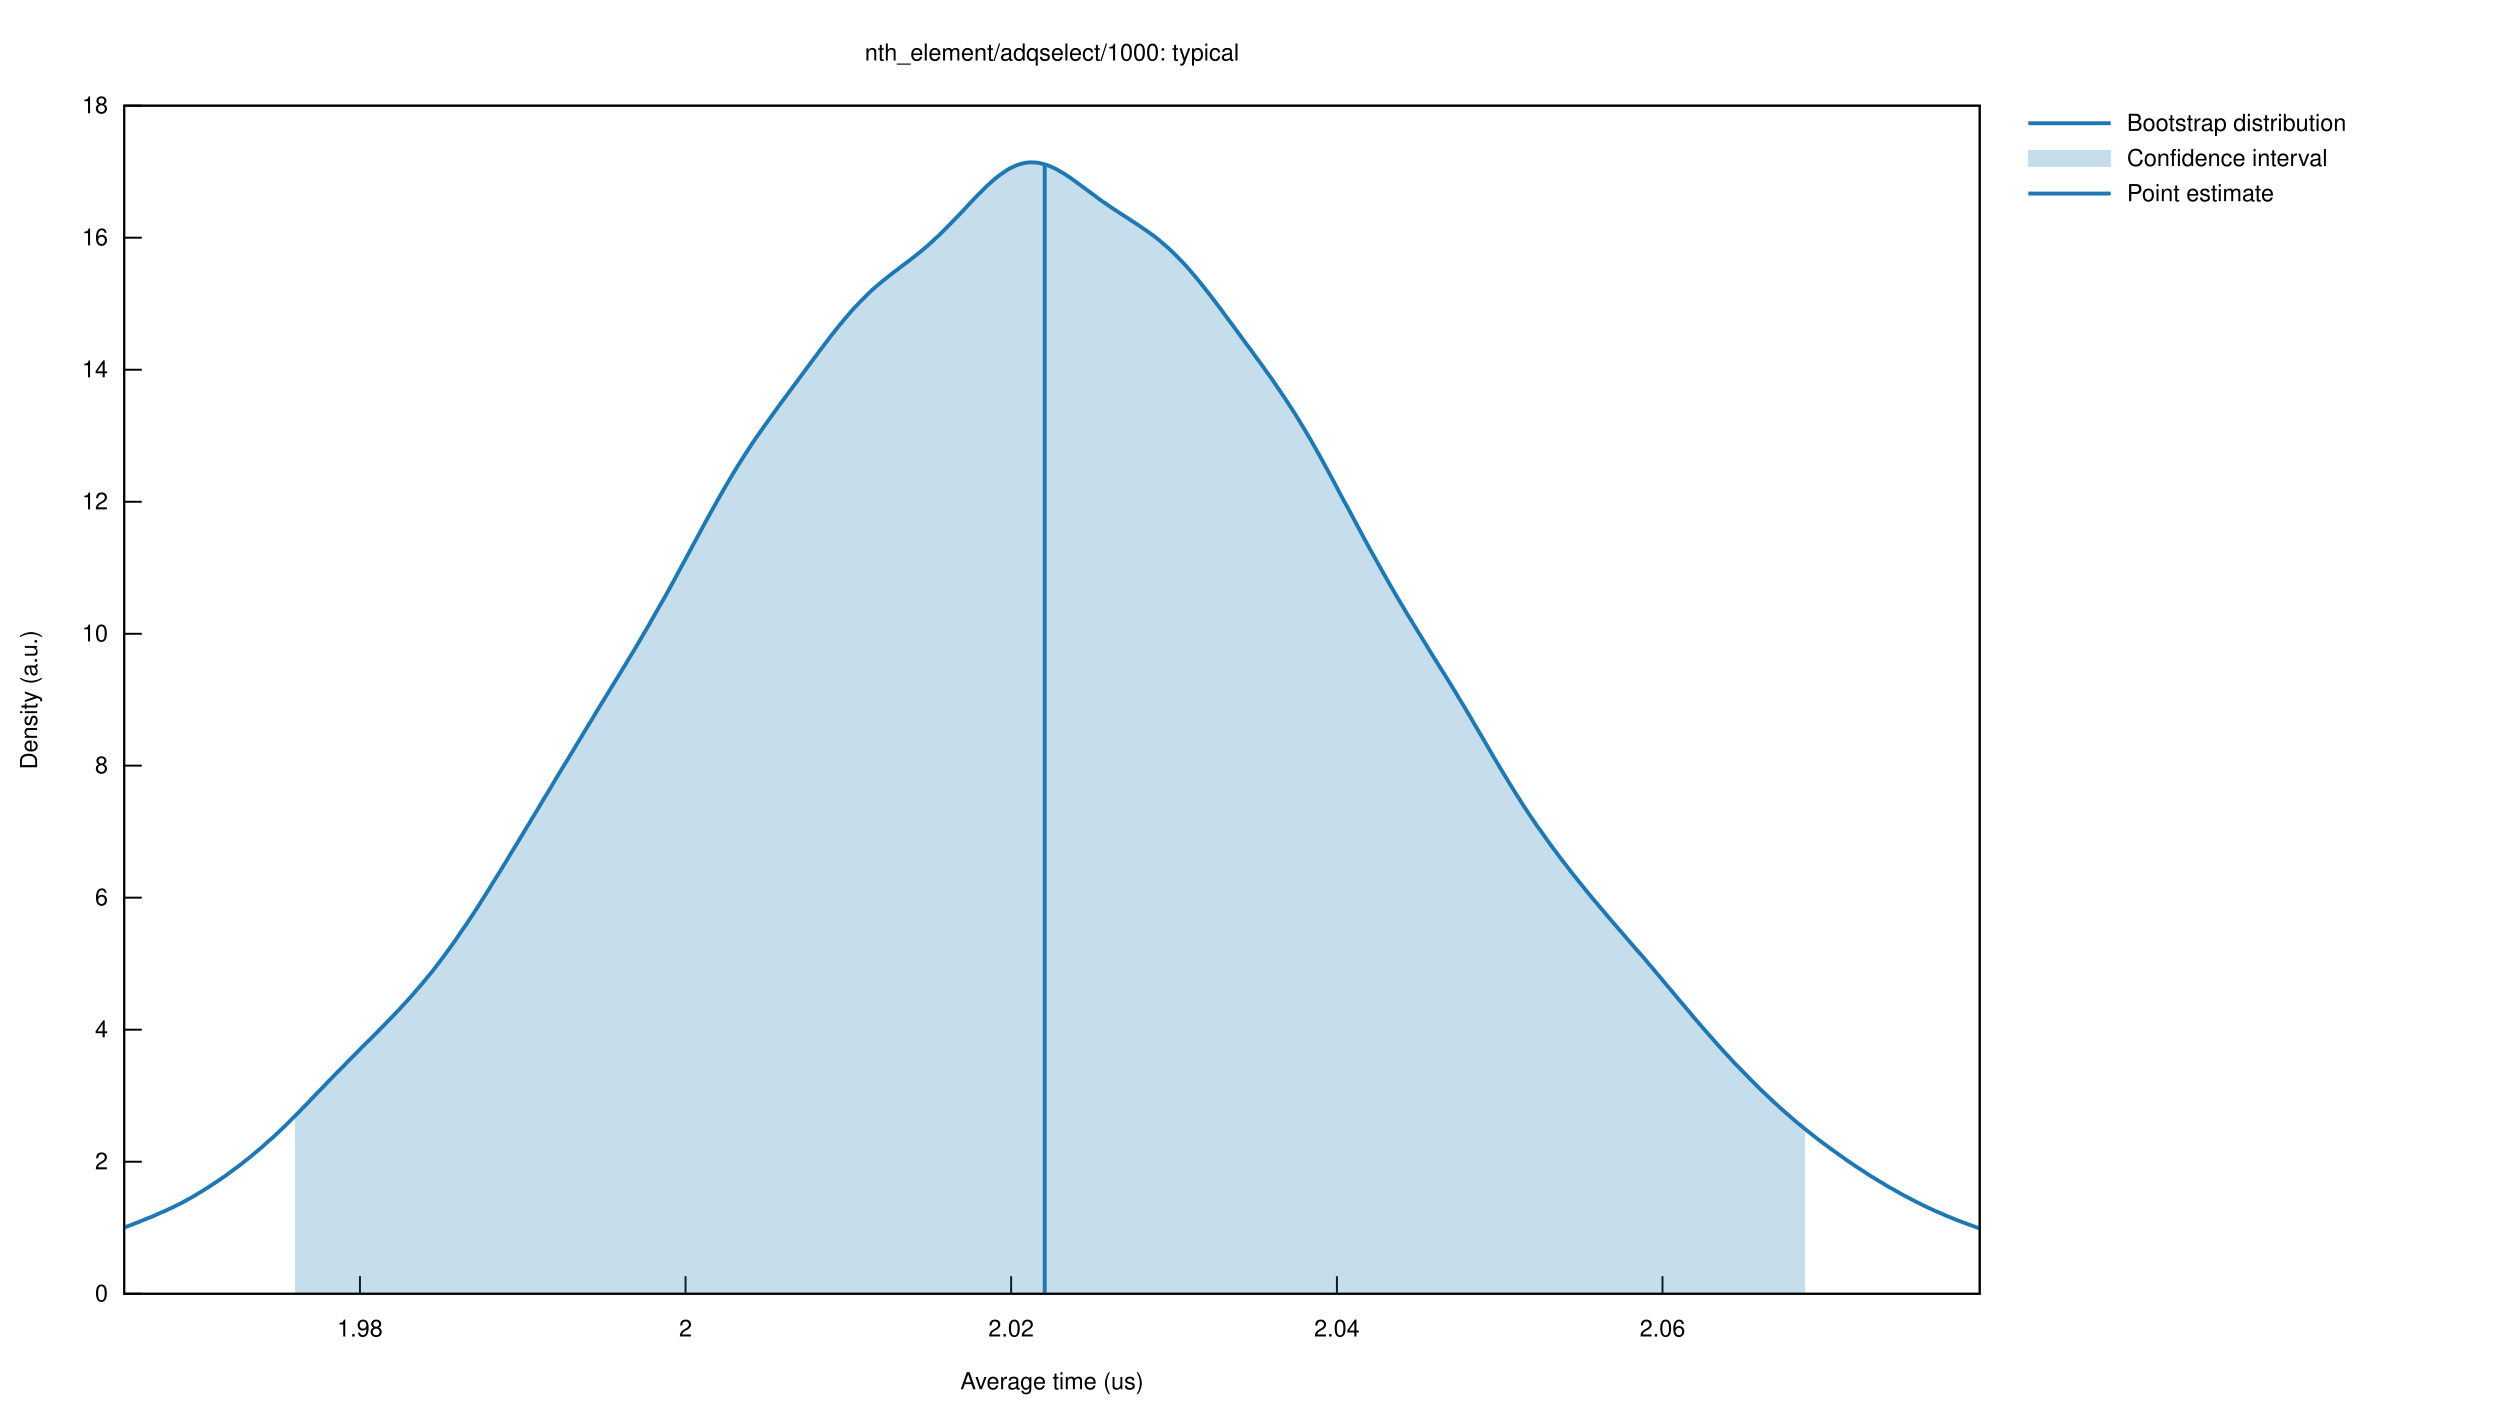
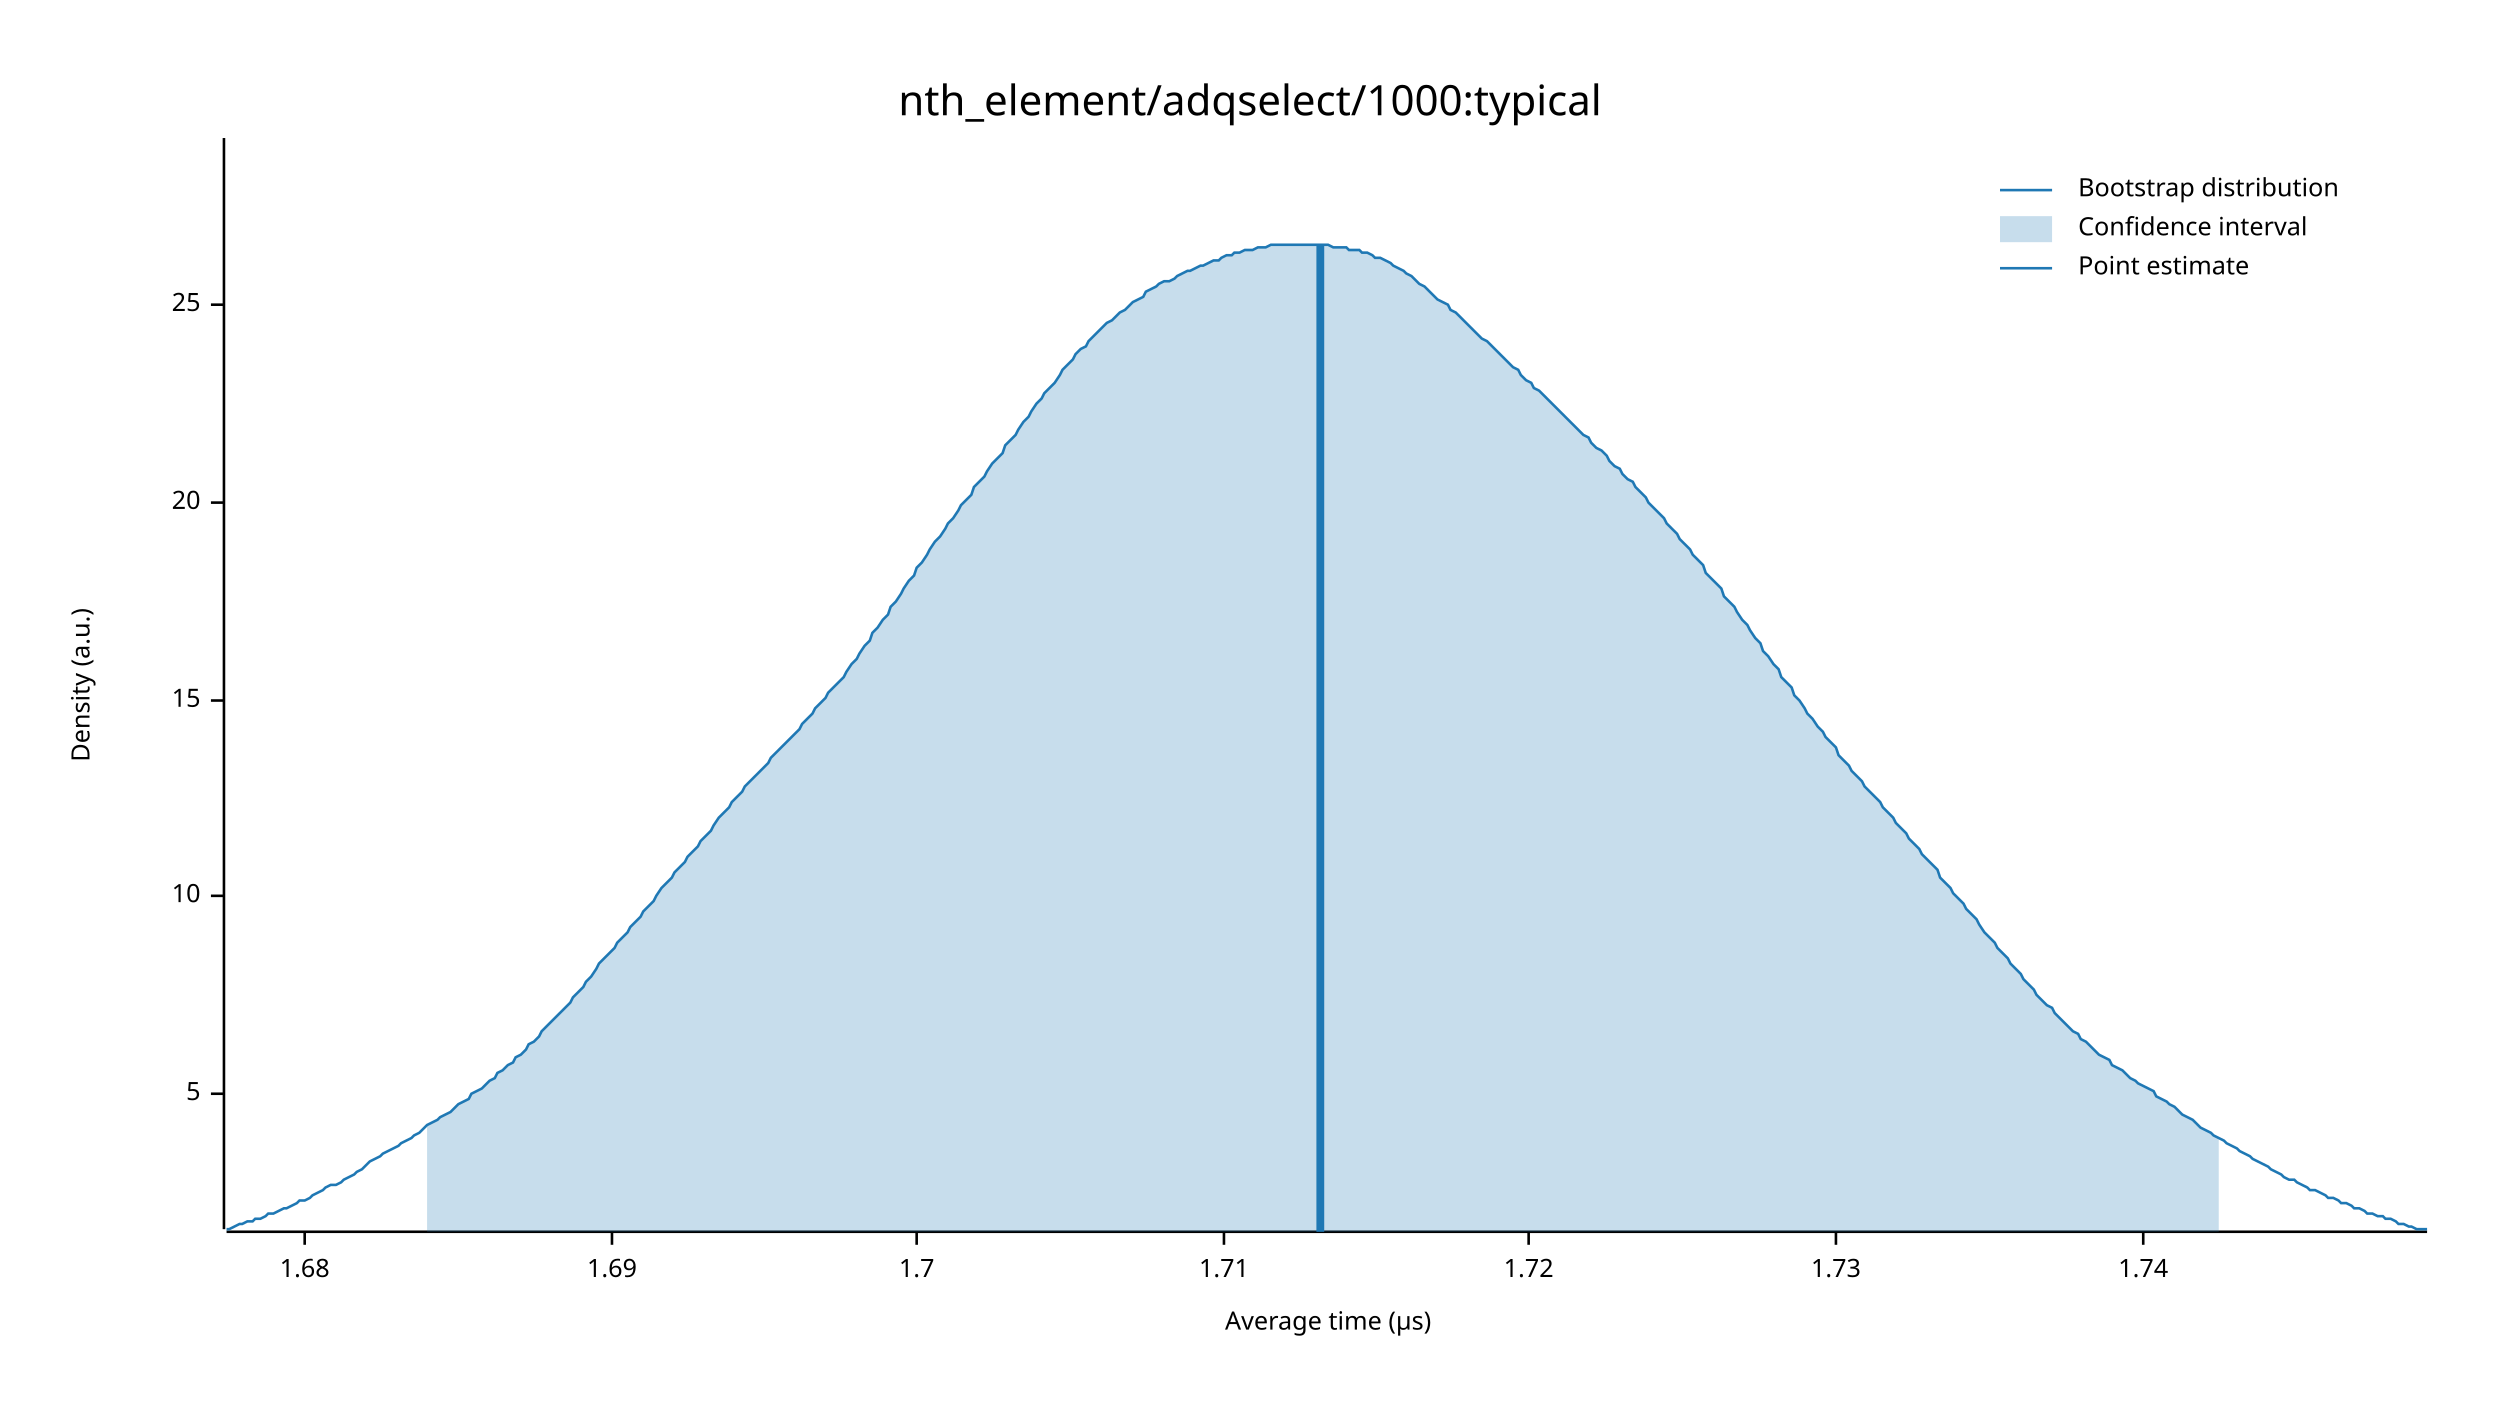
- <svg xmlns="http://www.w3.org/2000/svg" xmlns:xlink="http://www.w3.org/1999/xlink" viewBox="0 0 1280 720">
-   <g id="gnuplot_canvas">
-     <rect x="0" y="0" width="1280" height="720" fill="none" />
-     <defs>
-       <circle id="gpDot" r="0.5" stroke-width="0.5" stroke="currentColor" />
-       <path id="gpPt0" stroke-width="0.222" stroke="currentColor" d="M-1,0 h2 M0,-1 v2" />
-       <path id="gpPt1" stroke-width="0.222" stroke="currentColor" d="M-1,-1 L1,1 M1,-1 L-1,1" />
-       <path id="gpPt2" stroke-width="0.222" stroke="currentColor" d="M-1,0 L1,0 M0,-1 L0,1 M-1,-1 L1,1 M-1,1 L1,-1" />
-       <rect id="gpPt3" stroke-width="0.222" stroke="currentColor" x="-1" y="-1" width="2" height="2" />
-       <rect id="gpPt4" stroke-width="0.222" stroke="currentColor" fill="currentColor" x="-1" y="-1" width="2" height="2" />
-       <circle id="gpPt5" stroke-width="0.222" stroke="currentColor" cx="0" cy="0" r="1" />
-       <use xlink:href="#gpPt5" id="gpPt6" fill="currentColor" stroke="none" />
-       <path id="gpPt7" stroke-width="0.222" stroke="currentColor" d="M0,-1.33 L-1.33,0.67 L1.33,0.67 z" />
-       <use xlink:href="#gpPt7" id="gpPt8" fill="currentColor" stroke="none" />
-       <use xlink:href="#gpPt7" id="gpPt9" stroke="currentColor" transform="rotate(180)" />
-       <use xlink:href="#gpPt9" id="gpPt10" fill="currentColor" stroke="none" />
-       <use xlink:href="#gpPt3" id="gpPt11" stroke="currentColor" transform="rotate(45)" />
-       <use xlink:href="#gpPt11" id="gpPt12" fill="currentColor" stroke="none" />
-       <path id="gpPt13" stroke-width="0.222" stroke="currentColor" d="M0,1.330 L1.265,0.411 L0.782,-1.067 L-0.782,-1.076 L-1.265,0.411 z" />
-       <use xlink:href="#gpPt13" id="gpPt14" fill="currentColor" stroke="none" />
-       <filter id="textbox" filterUnits="objectBoundingBox" x="0" y="0" height="1" width="1">
-         <feFlood flood-color="white" flood-opacity="1" result="bgnd" />
-         <feComposite in="SourceGraphic" in2="bgnd" operator="atop" />
-       </filter>
-       <filter id="greybox" filterUnits="objectBoundingBox" x="0" y="0" height="1" width="1">
-         <feFlood flood-color="lightgrey" flood-opacity="1" result="grey" />
-         <feComposite in="SourceGraphic" in2="grey" operator="atop" />
-       </filter>
-     </defs>
-     <g fill="none" color="white" stroke="currentColor" stroke-width="1.00" stroke-linecap="butt" stroke-linejoin="miter">
- </g>
-     <g fill="none" color="black" stroke="currentColor" stroke-width="1.00" stroke-linecap="butt" stroke-linejoin="miter">
-       <path stroke="black" d="M63.6,662.4 L72.6,662.4  " />
-       <g transform="translate(55.3,666.3)" stroke="none" fill="black" font-family="Helvetica" font-size="12.00" text-anchor="end">
-         <text>
-           <tspan font-family="Helvetica"> 0</tspan>
-         </text>
-       </g>
-     </g>
-     <g fill="none" color="black" stroke="currentColor" stroke-width="1.00" stroke-linecap="butt" stroke-linejoin="miter">
-       <path stroke="black" d="M63.6,594.8 L72.6,594.8  " />
-       <g transform="translate(55.3,598.7)" stroke="none" fill="black" font-family="Helvetica" font-size="12.00" text-anchor="end">
-         <text>
-           <tspan font-family="Helvetica"> 2</tspan>
-         </text>
-       </g>
-     </g>
-     <g fill="none" color="black" stroke="currentColor" stroke-width="1.00" stroke-linecap="butt" stroke-linejoin="miter">
-       <path stroke="black" d="M63.6,527.2 L72.6,527.2  " />
-       <g transform="translate(55.3,531.1)" stroke="none" fill="black" font-family="Helvetica" font-size="12.00" text-anchor="end">
-         <text>
-           <tspan font-family="Helvetica"> 4</tspan>
-         </text>
-       </g>
-     </g>
-     <g fill="none" color="black" stroke="currentColor" stroke-width="1.00" stroke-linecap="butt" stroke-linejoin="miter">
-       <path stroke="black" d="M63.6,459.6 L72.6,459.6  " />
-       <g transform="translate(55.3,463.5)" stroke="none" fill="black" font-family="Helvetica" font-size="12.00" text-anchor="end">
-         <text>
-           <tspan font-family="Helvetica"> 6</tspan>
-         </text>
-       </g>
-     </g>
-     <g fill="none" color="black" stroke="currentColor" stroke-width="1.00" stroke-linecap="butt" stroke-linejoin="miter">
-       <path stroke="black" d="M63.6,392.0 L72.6,392.0  " />
-       <g transform="translate(55.3,395.9)" stroke="none" fill="black" font-family="Helvetica" font-size="12.00" text-anchor="end">
-         <text>
-           <tspan font-family="Helvetica"> 8</tspan>
-         </text>
-       </g>
-     </g>
-     <g fill="none" color="black" stroke="currentColor" stroke-width="1.00" stroke-linecap="butt" stroke-linejoin="miter">
-       <path stroke="black" d="M63.6,324.5 L72.6,324.5  " />
-       <g transform="translate(55.3,328.4)" stroke="none" fill="black" font-family="Helvetica" font-size="12.00" text-anchor="end">
-         <text>
-           <tspan font-family="Helvetica"> 10</tspan>
-         </text>
-       </g>
-     </g>
-     <g fill="none" color="black" stroke="currentColor" stroke-width="1.00" stroke-linecap="butt" stroke-linejoin="miter">
-       <path stroke="black" d="M63.6,256.9 L72.6,256.9  " />
-       <g transform="translate(55.3,260.8)" stroke="none" fill="black" font-family="Helvetica" font-size="12.00" text-anchor="end">
-         <text>
-           <tspan font-family="Helvetica"> 12</tspan>
-         </text>
-       </g>
-     </g>
-     <g fill="none" color="black" stroke="currentColor" stroke-width="1.00" stroke-linecap="butt" stroke-linejoin="miter">
-       <path stroke="black" d="M63.6,189.3 L72.6,189.3  " />
-       <g transform="translate(55.3,193.2)" stroke="none" fill="black" font-family="Helvetica" font-size="12.00" text-anchor="end">
-         <text>
-           <tspan font-family="Helvetica"> 14</tspan>
-         </text>
-       </g>
-     </g>
-     <g fill="none" color="black" stroke="currentColor" stroke-width="1.00" stroke-linecap="butt" stroke-linejoin="miter">
-       <path stroke="black" d="M63.6,121.7 L72.6,121.7  " />
-       <g transform="translate(55.3,125.6)" stroke="none" fill="black" font-family="Helvetica" font-size="12.00" text-anchor="end">
-         <text>
-           <tspan font-family="Helvetica"> 16</tspan>
-         </text>
-       </g>
-     </g>
-     <g fill="none" color="black" stroke="currentColor" stroke-width="1.00" stroke-linecap="butt" stroke-linejoin="miter">
-       <path stroke="black" d="M63.6,54.1 L72.6,54.1  " />
-       <g transform="translate(55.3,58.0)" stroke="none" fill="black" font-family="Helvetica" font-size="12.00" text-anchor="end">
-         <text>
-           <tspan font-family="Helvetica"> 18</tspan>
-         </text>
-       </g>
-     </g>
-     <g fill="none" color="black" stroke="currentColor" stroke-width="1.00" stroke-linecap="butt" stroke-linejoin="miter">
-       <path stroke="black" d="M184.3,662.4 L184.3,653.4  " />
-       <g transform="translate(184.3,684.3)" stroke="none" fill="black" font-family="Helvetica" font-size="12.00" text-anchor="middle">
-         <text>
-           <tspan font-family="Helvetica"> 1.98</tspan>
-         </text>
-       </g>
-     </g>
-     <g fill="none" color="black" stroke="currentColor" stroke-width="1.00" stroke-linecap="butt" stroke-linejoin="miter">
-       <path stroke="black" d="M351.0,662.4 L351.0,653.4  " />
-       <g transform="translate(351.0,684.3)" stroke="none" fill="black" font-family="Helvetica" font-size="12.00" text-anchor="middle">
-         <text>
-           <tspan font-family="Helvetica"> 2</tspan>
-         </text>
-       </g>
-     </g>
-     <g fill="none" color="black" stroke="currentColor" stroke-width="1.00" stroke-linecap="butt" stroke-linejoin="miter">
-       <path stroke="black" d="M517.7,662.4 L517.7,653.4  " />
-       <g transform="translate(517.7,684.3)" stroke="none" fill="black" font-family="Helvetica" font-size="12.00" text-anchor="middle">
-         <text>
-           <tspan font-family="Helvetica"> 2.02</tspan>
-         </text>
-       </g>
-     </g>
-     <g fill="none" color="black" stroke="currentColor" stroke-width="1.00" stroke-linecap="butt" stroke-linejoin="miter">
-       <path stroke="black" d="M684.5,662.4 L684.5,653.4  " />
-       <g transform="translate(684.5,684.3)" stroke="none" fill="black" font-family="Helvetica" font-size="12.00" text-anchor="middle">
-         <text>
-           <tspan font-family="Helvetica"> 2.04</tspan>
-         </text>
-       </g>
-     </g>
-     <g fill="none" color="black" stroke="currentColor" stroke-width="1.00" stroke-linecap="butt" stroke-linejoin="miter">
-       <path stroke="black" d="M851.2,662.4 L851.2,653.4  " />
-       <g transform="translate(851.2,684.3)" stroke="none" fill="black" font-family="Helvetica" font-size="12.00" text-anchor="middle">
-         <text>
-           <tspan font-family="Helvetica"> 2.06</tspan>
-         </text>
-       </g>
-     </g>
-     <g fill="none" color="black" stroke="currentColor" stroke-width="1.00" stroke-linecap="butt" stroke-linejoin="miter">
- </g>
-     <g fill="none" color="black" stroke="currentColor" stroke-width="1.00" stroke-linecap="butt" stroke-linejoin="miter">
-       <path stroke="black" d="M63.6,54.1 L63.6,662.4 L1013.6,662.4 L1013.6,54.1 L63.6,54.1 Z  " />
-     </g>
-     <g fill="none" color="black" stroke="currentColor" stroke-width="1.00" stroke-linecap="butt" stroke-linejoin="miter">
-       <g transform="translate(19.0,358.3) rotate(270)" stroke="none" fill="black" font-family="Helvetica" font-size="12.00" text-anchor="middle">
-         <text>
-           <tspan font-family="Helvetica">Density (a.u.)</tspan>
-         </text>
-       </g>
-     </g>
-     <g fill="none" color="black" stroke="currentColor" stroke-width="1.00" stroke-linecap="butt" stroke-linejoin="miter">
-       <g transform="translate(538.6,711.3)" stroke="none" fill="black" font-family="Helvetica" font-size="12.00" text-anchor="middle">
-         <text>
-           <tspan font-family="Helvetica">Average time (us)</tspan>
-         </text>
-       </g>
-     </g>
-     <g fill="none" color="black" stroke="currentColor" stroke-width="1.00" stroke-linecap="butt" stroke-linejoin="miter">
- </g>
-     <g id="gnuplot_plot_1">
-       <g fill="none" color="white" stroke="currentColor" stroke-width="2.00" stroke-linecap="butt" stroke-linejoin="miter">
- </g>
-       <g fill="none" color="black" stroke="currentColor" stroke-width="2.00" stroke-linecap="butt" stroke-linejoin="miter">
-         <g transform="translate(1089.0,67.0)" stroke="none" fill="black" font-family="Helvetica" font-size="12.00" text-anchor="start">
-           <text>
-             <tspan font-family="Helvetica">Bootstrap distribution</tspan>
-           </text>
-         </g>
-       </g>
-       <g fill="none" color="black" stroke="currentColor" stroke-width="2.00" stroke-linecap="butt" stroke-linejoin="miter">
-         <path stroke="rgb( 31, 120, 180)" d="M1038.5,63.1 L1080.7,63.1 M63.6,628.5 L65.5,627.8 L67.4,627.1 L69.3,626.3 L71.2,625.6 L73.1,624.8   L75.0,624.0 L76.9,623.3 L78.8,622.5 L80.7,621.6 L82.6,620.8 L84.5,620.0 L86.4,619.1 L88.3,618.2   L90.3,617.2 L92.2,616.3 L94.1,615.3 L96.0,614.2 L97.9,613.2 L99.8,612.1 L101.7,610.9 L103.6,609.8   L105.5,608.6 L107.4,607.4 L109.3,606.1 L111.2,604.9 L113.1,603.6 L115.0,602.3 L116.9,600.9 L118.8,599.5   L120.7,598.1 L122.6,596.7 L124.5,595.2 L126.4,593.7 L128.3,592.2 L130.2,590.6 L132.1,589.0 L134.0,587.4   L135.9,585.7 L137.8,584.0 L139.8,582.3 L141.7,580.5 L143.6,578.7 L145.5,576.9 L147.4,575.0 L149.3,573.1   L151.2,571.2 L153.1,569.3 L155.0,567.3 L156.9,565.4 L158.8,563.4 L160.7,561.4 L162.6,559.4 L164.5,557.5   L166.4,555.5 L168.3,553.5 L170.2,551.6 L172.1,549.6 L174.0,547.7 L175.9,545.8 L177.8,543.8 L179.7,541.9   L181.6,540.0 L183.5,538.1 L185.4,536.1 L187.3,534.2 L189.3,532.3 L191.2,530.4 L193.1,528.5 L195.0,526.5   L196.9,524.6 L198.8,522.6 L200.7,520.7 L202.6,518.7 L204.5,516.7 L206.4,514.6 L208.3,512.6 L210.2,510.5   L212.1,508.3 L214.0,506.1 L215.9,503.9 L217.8,501.6 L219.7,499.3 L221.6,497.0 L223.5,494.5 L225.4,492.0   L227.3,489.5 L229.2,486.9 L231.1,484.3 L233.0,481.6 L234.9,478.8 L236.8,476.0 L238.8,473.2 L240.7,470.3   L242.6,467.4 L244.5,464.5 L246.4,461.5 L248.3,458.5 L250.2,455.5 L252.1,452.4 L254.0,449.3 L255.9,446.3   L257.8,443.2 L259.7,440.1 L261.6,436.9 L263.5,433.8 L265.4,430.7 L267.3,427.6 L269.2,424.4 L271.1,421.3   L273.0,418.1 L274.9,415.0 L276.8,411.8 L278.7,408.6 L280.6,405.5 L282.5,402.3 L284.4,399.1 L286.3,395.9   L288.2,392.8 L290.2,389.6 L292.1,386.4 L294.0,383.3 L295.9,380.1 L297.8,377.0 L299.7,373.8 L301.6,370.7   L303.5,367.6 L305.4,364.4 L307.3,361.3 L309.2,358.2 L311.1,355.1 L313.0,352.0 L314.9,348.9 L316.8,345.8   L318.7,342.7 L320.6,339.6 L322.5,336.4 L324.4,333.3 L326.3,330.1 L328.2,326.9 L330.1,323.6 L332.0,320.4   L333.9,317.0 L335.8,313.7 L337.7,310.3 L339.7,306.9 L341.6,303.5 L343.5,300.0 L345.4,296.6 L347.3,293.0   L349.2,289.5 L351.1,286.0 L353.0,282.5 L354.9,278.9 L356.8,275.4 L358.7,271.9 L360.6,268.4 L362.5,264.9   L364.4,261.5 L366.3,258.1 L368.2,254.7 L370.1,251.4 L372.0,248.1 L373.9,244.9 L375.8,241.7 L377.7,238.6   L379.6,235.6 L381.5,232.6 L383.4,229.7 L385.3,226.8 L387.2,224.0 L389.2,221.2 L391.1,218.5 L393.0,215.8   L394.9,213.2 L396.8,210.5 L398.7,207.9 L400.6,205.3 L402.5,202.8 L404.4,200.2 L406.3,197.6 L408.2,195.1   L410.1,192.5 L412.0,189.9 L413.9,187.4 L415.8,184.8 L417.7,182.3 L419.6,179.7 L421.5,177.2 L423.4,174.7   L425.3,172.2 L427.2,169.8 L429.1,167.4 L431.0,165.1 L432.9,162.8 L434.8,160.6 L436.7,158.4 L438.7,156.3   L440.6,154.3 L442.5,152.4 L444.4,150.5 L446.3,148.7 L448.2,147.0 L450.1,145.4 L452.0,143.8 L453.9,142.3   L455.8,140.8 L457.7,139.3 L459.6,137.9 L461.5,136.4 L463.4,135.0 L465.3,133.6 L467.2,132.1 L469.1,130.6   L471.0,129.1 L472.9,127.5 L474.8,125.9 L476.7,124.2 L478.6,122.4 L480.5,120.7 L482.4,118.8 L484.3,116.9   L486.2,115.0 L488.1,113.0 L490.1,111.0 L492.0,109.0 L493.9,107.0 L495.8,104.9 L497.7,102.9 L499.6,100.9   L501.5,99.0 L503.4,97.1 L505.3,95.2 L507.2,93.5 L509.1,91.8 L511.0,90.3 L512.9,88.9 L514.8,87.6   L516.7,86.4 L518.6,85.5 L520.5,84.6 L522.4,84.0 L524.3,83.5 L526.2,83.2 L528.1,83.1 L530.0,83.2   L531.9,83.4 L533.8,83.9 L535.7,84.4 L537.6,85.1 L539.6,86.0 L541.5,87.0 L543.4,88.1 L545.3,89.2   L547.2,90.5 L549.1,91.8 L551.0,93.2 L552.9,94.6 L554.8,96.0 L556.7,97.4 L558.6,98.8 L560.5,100.2   L562.4,101.6 L564.3,103.0 L566.2,104.3 L568.1,105.6 L570.0,106.9 L571.9,108.1 L573.8,109.4 L575.7,110.6   L577.6,111.8 L579.5,113.1 L581.4,114.3 L583.3,115.6 L585.2,116.9 L587.1,118.2 L589.1,119.6 L591.0,121.0   L592.9,122.5 L594.8,124.1 L596.7,125.7 L598.6,127.4 L600.5,129.2 L602.4,131.1 L604.3,133.0 L606.2,135.0   L608.1,137.1 L610.0,139.3 L611.9,141.5 L613.8,143.8 L615.7,146.2 L617.6,148.6 L619.5,151.0 L621.4,153.5   L623.3,156.0 L625.2,158.5 L627.1,161.1 L629.0,163.7 L630.9,166.2 L632.8,168.8 L634.7,171.4 L636.6,174.0   L638.5,176.6 L640.5,179.2 L642.4,181.9 L644.3,184.5 L646.2,187.1 L648.1,189.8 L650.0,192.4 L651.9,195.1   L653.8,197.9 L655.7,200.7 L657.6,203.5 L659.5,206.4 L661.4,209.3 L663.3,212.3 L665.2,215.4 L667.1,218.5   L669.0,221.7 L670.9,224.9 L672.8,228.3 L674.7,231.6 L676.6,235.0 L678.5,238.5 L680.4,242.0 L682.3,245.5   L684.2,249.1 L686.1,252.7 L688.0,256.3 L690.0,259.8 L691.9,263.4 L693.8,267.0 L695.7,270.5 L697.6,274.1   L699.5,277.6 L701.4,281.1 L703.3,284.5 L705.2,287.9 L707.1,291.3 L709.0,294.7 L710.9,298.0 L712.8,301.3   L714.7,304.6 L716.6,307.8 L718.5,311.0 L720.4,314.2 L722.3,317.3 L724.2,320.4 L726.1,323.5 L728.0,326.6   L729.9,329.7 L731.8,332.8 L733.7,335.9 L735.6,338.9 L737.5,342.0 L739.5,345.1 L741.4,348.2 L743.3,351.3   L745.2,354.4 L747.1,357.6 L749.0,360.7 L750.9,363.9 L752.8,367.1 L754.7,370.4 L756.6,373.6 L758.5,376.8   L760.4,380.1 L762.3,383.3 L764.2,386.6 L766.1,389.8 L768.0,393.0 L769.9,396.2 L771.8,399.3 L773.7,402.4   L775.6,405.5 L777.5,408.5 L779.4,411.5 L781.3,414.4 L783.2,417.3 L785.1,420.1 L787.0,422.9 L789.0,425.6   L790.9,428.3 L792.8,431.0 L794.7,433.6 L796.6,436.1 L798.5,438.7 L800.4,441.2 L802.3,443.6 L804.2,446.1   L806.1,448.5 L808.0,450.9 L809.9,453.2 L811.8,455.6 L813.7,457.9 L815.6,460.2 L817.5,462.4 L819.4,464.7   L821.3,466.9 L823.2,469.2 L825.1,471.4 L827.0,473.6 L828.9,475.8 L830.8,478.0 L832.7,480.2 L834.6,482.4   L836.5,484.6 L838.4,486.8 L840.4,489.0 L842.3,491.2 L844.2,493.5 L846.1,495.7 L848.0,498.0 L849.9,500.2   L851.8,502.5 L853.7,504.8 L855.6,507.0 L857.5,509.3 L859.4,511.6 L861.3,513.8 L863.2,516.1 L865.1,518.3   L867.0,520.6 L868.9,522.8 L870.8,525.0 L872.7,527.2 L874.6,529.4 L876.5,531.5 L878.4,533.7 L880.3,535.8   L882.2,537.9 L884.1,540.0 L886.0,542.0 L887.9,544.1 L889.9,546.1 L891.8,548.1 L893.7,550.0 L895.6,552.0   L897.5,553.9 L899.4,555.8 L901.3,557.7 L903.2,559.5 L905.1,561.3 L907.0,563.1 L908.9,564.9 L910.8,566.6   L912.7,568.3 L914.6,570.0 L916.5,571.6 L918.4,573.3 L920.3,574.9 L922.2,576.4 L924.1,578.0 L926.0,579.5   L927.9,581.0 L929.8,582.5 L931.7,584.0 L933.6,585.4 L935.5,586.8 L937.4,588.2 L939.4,589.6 L941.3,591.0   L943.2,592.3 L945.1,593.7 L947.0,595.0 L948.9,596.3 L950.8,597.6 L952.7,598.8 L954.6,600.0 L956.5,601.3   L958.4,602.5 L960.3,603.6 L962.2,604.8 L964.1,605.9 L966.0,607.1 L967.9,608.2 L969.8,609.2 L971.7,610.3   L973.6,611.4 L975.5,612.4 L977.4,613.4 L979.3,614.4 L981.2,615.4 L983.1,616.3 L985.0,617.3 L986.9,618.2   L988.9,619.1 L990.8,620.0 L992.7,620.8 L994.6,621.6 L996.5,622.5 L998.4,623.2 L1000.3,624.0 L1002.2,624.8   L1004.1,625.5 L1006.0,626.2 L1007.9,626.9 L1009.8,627.6 L1011.7,628.3 L1013.6,628.9  " />
-       </g>
-     </g>
-     <g id="gnuplot_plot_2">
-       <g fill="none" color="white" stroke="rgb( 31, 120, 180)" stroke-width="1.00" stroke-linecap="butt" stroke-linejoin="miter">
- </g>
-       <g fill="none" color="black" stroke="currentColor" stroke-width="1.00" stroke-linecap="butt" stroke-linejoin="miter">
-         <g transform="translate(1089.0,85.0)" stroke="none" fill="black" font-family="Helvetica" font-size="12.00" text-anchor="start">
-           <text>
-             <tspan font-family="Helvetica">Confidence interval</tspan>
-           </text>
-         </g>
-       </g>
-       <g fill="none" color="black" stroke="currentColor" stroke-width="1.00" stroke-linecap="butt" stroke-linejoin="miter">
-         <g stroke="none" shape-rendering="crispEdges">
-           <polygon fill="rgb( 31, 120, 180)" fill-opacity="0.25" points="1038.5,85.6 1080.7,85.6 1080.7,76.6 1038.5,76.6 " />
-           <polygon fill="rgb( 31, 120, 180)" fill-opacity="0.25" points="151.2,571.2 153.1,569.3 155.0,567.3 156.9,565.4 158.8,563.4 160.7,561.4 162.6,559.4 164.5,557.5 166.4,555.5 168.3,553.5 170.2,551.6 172.1,549.6 174.0,547.7 175.9,545.8 177.8,543.8 179.7,541.9 181.6,540.0 183.5,538.1 185.4,536.1 187.3,534.2 189.3,532.3 191.2,530.4 193.1,528.5 195.0,526.5 196.9,524.6 198.8,522.6 200.7,520.7 202.6,518.7 204.5,516.7 206.4,514.6 208.3,512.6 210.2,510.5 212.1,508.3 214.0,506.1 215.9,503.9 217.8,501.6 219.7,499.3 221.6,497.0 223.5,494.5 225.4,492.0 227.3,489.5 229.2,486.9 231.1,484.3 233.0,481.6 234.9,478.8 236.8,476.0 238.8,473.2 240.7,470.3 242.6,467.4 244.5,464.5 246.4,461.5 248.3,458.5 250.2,455.5 252.1,452.4 254.0,449.3 255.9,446.3 257.8,443.2 259.7,440.1 261.6,436.9 263.5,433.8 265.4,430.7 267.3,427.6 269.2,424.4 271.1,421.3 273.0,418.1 274.9,415.0 276.8,411.8 278.7,408.6 280.6,405.5 282.5,402.3 284.4,399.1 286.3,395.9 288.2,392.8 290.2,389.6 292.1,386.4 294.0,383.3 295.9,380.1 297.8,377.0 299.7,373.8 301.6,370.7 303.5,367.6 305.4,364.4 307.3,361.3 309.2,358.2 311.1,355.1 313.0,352.0 314.9,348.9 316.8,345.8 318.7,342.7 320.6,339.6 322.5,336.4 324.4,333.3 326.3,330.1 328.2,326.9 330.1,323.6 332.0,320.4 333.9,317.0 335.8,313.7 337.7,310.3 339.7,306.9 341.6,303.5 343.5,300.0 345.4,296.6 347.3,293.0 349.2,289.5 351.1,286.0 353.0,282.5 354.9,278.9 356.8,275.4 358.7,271.9 360.6,268.4 362.5,264.9 364.4,261.5 366.3,258.1 368.2,254.7 370.1,251.4 372.0,248.1 373.9,244.9 375.8,241.7 377.7,238.6 379.6,235.6 381.5,232.6 383.4,229.7 385.3,226.8 387.2,224.0 389.2,221.2 391.1,218.5 393.0,215.8 394.9,213.2 396.8,210.5 398.7,207.9 400.6,205.3 402.5,202.8 404.4,200.2 406.3,197.6 408.2,195.1 410.1,192.5 412.0,189.9 413.9,187.4 415.8,184.8 417.7,182.3 419.6,179.7 421.5,177.2 423.4,174.7 425.3,172.2 427.2,169.8 429.1,167.4 431.0,165.1 432.9,162.8 434.8,160.6 436.7,158.4 438.7,156.3 440.6,154.3 442.5,152.4 444.4,150.5 446.3,148.7 448.2,147.0 450.1,145.4 452.0,143.8 453.9,142.3 455.8,140.8 457.7,139.3 459.6,137.9 461.5,136.4 463.4,135.0 465.3,133.6 467.2,132.1 469.1,130.6 471.0,129.1 472.9,127.5 474.8,125.9 476.7,124.2 478.6,122.4 480.5,120.7 482.4,118.8 484.3,116.9 486.2,115.0 488.1,113.0 490.1,111.0 492.0,109.0 493.9,107.0 495.8,104.9 497.7,102.9 499.6,100.9 501.5,99.0 503.4,97.1 505.3,95.2 507.2,93.5 509.1,91.8 511.0,90.3 512.9,88.9 514.8,87.6 516.7,86.4 518.6,85.5 520.5,84.6 522.4,84.0 524.3,83.5 526.2,83.2 528.1,83.1 530.0,83.2 531.9,83.4 533.8,83.9 535.7,84.4 537.6,85.1 539.6,86.0 541.5,87.0 543.4,88.1 545.3,89.2 547.2,90.5 549.1,91.8 551.0,93.2 552.9,94.6 554.8,96.0 556.7,97.4 558.6,98.8 560.5,100.2 562.4,101.6 564.3,103.0 566.2,104.3 568.1,105.6 570.0,106.9 571.9,108.1 573.8,109.4 575.7,110.6 577.6,111.8 579.5,113.1 581.4,114.3 583.3,115.6 585.2,116.9 587.1,118.2 589.1,119.6 591.0,121.0 592.9,122.5 594.8,124.1 596.7,125.7 598.6,127.4 600.5,129.2 602.4,131.1 604.3,133.0 606.2,135.0 608.1,137.1 610.0,139.3 611.9,141.5 613.8,143.8 615.7,146.2 617.6,148.6 619.5,151.0 621.4,153.5 623.3,156.0 625.2,158.5 627.1,161.1 629.0,163.7 630.9,166.2 632.8,168.8 634.7,171.4 636.6,174.0 638.5,176.6 640.5,179.2 642.4,181.9 644.3,184.5 646.2,187.1 648.1,189.8 650.0,192.4 651.9,195.1 653.8,197.9 655.7,200.7 657.6,203.5 659.5,206.4 661.4,209.3 663.3,212.3 665.2,215.4 667.1,218.5 669.0,221.7 670.9,224.9 672.8,228.3 674.7,231.6 676.6,235.0 678.5,238.5 680.4,242.0 682.3,245.5 684.2,249.1 686.1,252.7 688.0,256.3 690.0,259.8 691.9,263.4 693.8,267.0 695.7,270.5 697.6,274.1 699.5,277.6 701.4,281.1 703.3,284.5 705.2,287.9 707.1,291.3 709.0,294.7 710.9,298.0 712.8,301.3 714.7,304.6 716.6,307.8 718.5,311.0 720.4,314.2 722.3,317.3 724.2,320.4 726.1,323.5 728.0,326.6 729.9,329.7 731.8,332.8 733.7,335.9 735.6,338.9 737.5,342.0 739.5,345.1 741.4,348.2 743.3,351.3 745.2,354.4 747.1,357.6 749.0,360.7 750.9,363.9 752.8,367.1 754.7,370.4 756.6,373.6 758.5,376.8 760.4,380.1 762.3,383.3 764.2,386.6 766.1,389.8 768.0,393.0 769.9,396.2 771.8,399.3 773.7,402.4 775.6,405.5 777.5,408.5 779.4,411.5 781.3,414.4 783.2,417.3 785.1,420.1 787.0,422.9 789.0,425.6 790.9,428.3 792.8,431.0 794.7,433.6 796.6,436.1 798.5,438.7 800.4,441.2 802.3,443.6 804.2,446.1 806.1,448.5 808.0,450.9 809.9,453.2 811.8,455.6 813.7,457.9 815.6,460.2 817.5,462.4 819.4,464.7 821.3,466.9 823.2,469.2 825.1,471.4 827.0,473.6 828.9,475.8 830.8,478.0 832.7,480.2 834.6,482.4 836.5,484.6 838.4,486.8 840.4,489.0 842.3,491.2 844.2,493.5 846.1,495.7 848.0,498.0 849.9,500.2 851.8,502.5 853.7,504.8 855.6,507.0 857.5,509.3 859.4,511.6 861.3,513.8 863.2,516.1 865.1,518.3 867.0,520.6 868.9,522.8 870.8,525.0 872.7,527.2 874.6,529.4 876.5,531.5 878.4,533.7 880.3,535.8 882.2,537.9 884.1,540.0 886.0,542.0 887.9,544.1 889.9,546.1 891.8,548.1 893.7,550.0 895.6,552.0 897.5,553.9 899.4,555.8 901.3,557.7 903.2,559.5 905.1,561.3 907.0,563.1 908.9,564.9 910.8,566.6 912.7,568.3 914.6,570.0 916.5,571.6 918.4,573.3 920.3,574.9 922.2,576.4 924.1,578.0 924.1,662.4 922.2,662.4 920.3,662.4 918.4,662.4 916.5,662.4 914.6,662.4 912.7,662.4 910.8,662.4 908.9,662.4 907.0,662.4 905.1,662.4 903.2,662.4 901.3,662.4 899.4,662.4 897.5,662.4 895.6,662.4 893.7,662.4 891.8,662.4 889.9,662.4 887.9,662.4 886.0,662.4 884.1,662.4 882.2,662.4 880.3,662.4 878.4,662.4 876.5,662.4 874.6,662.4 872.7,662.4 870.8,662.4 868.9,662.4 867.0,662.4 865.1,662.4 863.2,662.4 861.3,662.4 859.4,662.4 857.5,662.4 855.6,662.4 853.7,662.4 851.8,662.4 849.9,662.4 848.0,662.4 846.1,662.4 844.2,662.4 842.3,662.4 840.4,662.4 838.4,662.4 836.5,662.4 834.6,662.4 832.7,662.4 830.8,662.4 828.9,662.4 827.0,662.4 825.1,662.4 823.2,662.4 821.3,662.4 819.4,662.4 817.5,662.4 815.6,662.4 813.7,662.4 811.8,662.4 809.9,662.4 808.0,662.4 806.1,662.4 804.2,662.4 802.3,662.4 800.4,662.4 798.5,662.4 796.6,662.4 794.7,662.4 792.8,662.4 790.9,662.4 789.0,662.4 787.0,662.4 785.1,662.4 783.2,662.4 781.3,662.4 779.4,662.4 777.5,662.4 775.6,662.4 773.7,662.4 771.8,662.4 769.9,662.4 768.0,662.4 766.1,662.4 764.2,662.4 762.3,662.4 760.4,662.4 758.5,662.4 756.6,662.4 754.7,662.4 752.8,662.4 750.9,662.4 749.0,662.4 747.1,662.4 745.2,662.4 743.3,662.4 741.4,662.4 739.5,662.4 737.5,662.4 735.6,662.4 733.7,662.4 731.8,662.4 729.9,662.4 728.0,662.4 726.1,662.4 724.2,662.4 722.3,662.4 720.4,662.4 718.5,662.4 716.6,662.4 714.7,662.4 712.8,662.4 710.9,662.4 709.0,662.4 707.1,662.4 705.2,662.4 703.3,662.4 701.4,662.4 699.5,662.4 697.6,662.4 695.7,662.4 693.8,662.4 691.9,662.4 690.0,662.4 688.0,662.4 686.1,662.4 684.2,662.4 682.3,662.4 680.4,662.4 678.5,662.4 676.6,662.4 674.7,662.4 672.8,662.4 670.9,662.4 669.0,662.4 667.1,662.4 665.2,662.4 663.3,662.4 661.4,662.4 659.5,662.4 657.6,662.4 655.7,662.4 653.8,662.4 651.9,662.4 650.0,662.4 648.1,662.4 646.2,662.4 644.3,662.4 642.4,662.4 640.5,662.4 638.5,662.4 636.6,662.4 634.7,662.4 632.8,662.4 630.9,662.4 629.0,662.4 627.1,662.4 625.2,662.4 623.3,662.4 621.4,662.4 619.5,662.4 617.6,662.4 615.7,662.4 613.8,662.4 611.9,662.4 610.0,662.4 608.1,662.4 606.2,662.4 604.3,662.4 602.4,662.4 600.5,662.4 598.6,662.4 596.7,662.4 594.8,662.4 592.9,662.4 591.0,662.4 589.1,662.4 587.1,662.4 585.2,662.4 583.3,662.4 581.4,662.4 579.5,662.4 577.6,662.4 575.7,662.4 573.8,662.4 571.9,662.4 570.0,662.4 568.1,662.4 566.2,662.4 564.3,662.4 562.4,662.4 560.5,662.4 558.6,662.4 556.7,662.4 554.8,662.4 552.9,662.4 551.0,662.4 549.1,662.4 547.2,662.4 545.3,662.4 543.4,662.4 541.5,662.4 539.6,662.4 537.6,662.4 535.7,662.4 533.8,662.4 531.9,662.4 530.0,662.4 528.1,662.4 526.2,662.4 524.3,662.4 522.4,662.4 520.5,662.4 518.6,662.4 516.7,662.4 514.8,662.4 512.9,662.4 511.0,662.4 509.1,662.4 507.2,662.4 505.3,662.4 503.4,662.4 501.5,662.4 499.6,662.4 497.7,662.4 495.8,662.4 493.9,662.4 492.0,662.4 490.1,662.4 488.1,662.4 486.2,662.4 484.3,662.4 482.4,662.4 480.5,662.4 478.6,662.4 476.7,662.4 474.8,662.4 472.9,662.4 471.0,662.4 469.1,662.4 467.2,662.4 465.3,662.4 463.4,662.4 461.5,662.4 459.6,662.4 457.7,662.4 455.8,662.4 453.9,662.4 452.0,662.4 450.1,662.4 448.2,662.4 446.3,662.4 444.4,662.4 442.5,662.4 440.6,662.4 438.7,662.4 436.7,662.4 434.8,662.4 432.9,662.4 431.0,662.4 429.1,662.4 427.2,662.4 425.3,662.4 423.4,662.4 421.5,662.4 419.6,662.4 417.7,662.4 415.8,662.4 413.9,662.4 412.0,662.4 410.1,662.4 408.2,662.4 406.3,662.4 404.4,662.4 402.5,662.4 400.6,662.4 398.7,662.4 396.8,662.4 394.9,662.4 393.0,662.4 391.1,662.4 389.2,662.4 387.2,662.4 385.3,662.4 383.4,662.4 381.5,662.4 379.6,662.4 377.7,662.4 375.8,662.4 373.9,662.4 372.0,662.4 370.1,662.4 368.2,662.4 366.3,662.4 364.4,662.4 362.5,662.4 360.6,662.4 358.7,662.4 356.8,662.4 354.9,662.4 353.0,662.4 351.1,662.4 349.2,662.4 347.3,662.4 345.4,662.4 343.5,662.4 341.6,662.4 339.7,662.4 337.7,662.4 335.8,662.4 333.9,662.4 332.0,662.4 330.1,662.4 328.2,662.4 326.3,662.4 324.4,662.4 322.5,662.4 320.6,662.4 318.7,662.4 316.8,662.4 314.9,662.4 313.0,662.4 311.1,662.4 309.2,662.4 307.3,662.4 305.4,662.4 303.5,662.4 301.6,662.4 299.7,662.4 297.8,662.4 295.9,662.4 294.0,662.4 292.1,662.4 290.2,662.4 288.2,662.4 286.3,662.4 284.4,662.4 282.5,662.4 280.6,662.4 278.7,662.4 276.8,662.4 274.9,662.4 273.0,662.4 271.1,662.4 269.2,662.4 267.3,662.4 265.4,662.4 263.5,662.4 261.6,662.4 259.7,662.4 257.8,662.4 255.9,662.4 254.0,662.4 252.1,662.4 250.2,662.4 248.3,662.4 246.4,662.4 244.5,662.4 242.6,662.4 240.7,662.4 238.8,662.4 236.8,662.4 234.9,662.4 233.0,662.4 231.1,662.4 229.2,662.4 227.3,662.4 225.4,662.4 223.5,662.4 221.6,662.4 219.7,662.4 217.8,662.4 215.9,662.4 214.0,662.4 212.1,662.4 210.2,662.4 208.3,662.4 206.4,662.4 204.5,662.4 202.6,662.4 200.7,662.4 198.8,662.4 196.9,662.4 195.0,662.4 193.1,662.4 191.2,662.4 189.3,662.4 187.3,662.4 185.4,662.4 183.5,662.4 181.6,662.4 179.7,662.4 177.8,662.4 175.9,662.4 174.0,662.4 172.1,662.4 170.2,662.4 168.3,662.4 166.4,662.4 164.5,662.4 162.6,662.4 160.7,662.4 158.8,662.4 156.9,662.4 155.0,662.4 153.1,662.4 151.2,662.4 " />
-         </g>
-       </g>
-     </g>
-     <g id="gnuplot_plot_3">
-       <g fill="none" color="white" stroke="rgb( 31, 120, 180)" stroke-width="2.00" stroke-linecap="butt" stroke-linejoin="miter">
- </g>
-       <g fill="none" color="black" stroke="currentColor" stroke-width="2.00" stroke-linecap="butt" stroke-linejoin="miter">
-         <g transform="translate(1089.0,103.0)" stroke="none" fill="black" font-family="Helvetica" font-size="12.00" text-anchor="start">
-           <text>
-             <tspan font-family="Helvetica">Point estimate</tspan>
-           </text>
-         </g>
-       </g>
-       <g fill="none" color="black" stroke="currentColor" stroke-width="2.00" stroke-linecap="butt" stroke-linejoin="miter">
-         <path stroke="rgb( 31, 120, 180)" d="M1038.5,99.1 L1080.7,99.1 M534.9,662.4 L534.9,84.2  " />
-       </g>
-     </g>
-     <g fill="none" color="black" stroke="currentColor" stroke-width="2.00" stroke-linecap="butt" stroke-linejoin="miter">
- </g>
-     <g fill="none" color="black" stroke="black" stroke-width="1.00" stroke-linecap="butt" stroke-linejoin="miter">
- </g>
-     <g fill="none" color="black" stroke="currentColor" stroke-width="1.00" stroke-linecap="butt" stroke-linejoin="miter">
-       <path stroke="black" d="M63.6,54.1 L63.6,662.4 L1013.6,662.4 L1013.6,54.1 L63.6,54.1 Z  " />
-     </g>
-     <g fill="none" color="black" stroke="currentColor" stroke-width="1.00" stroke-linecap="butt" stroke-linejoin="miter">
-       <g transform="translate(538.6,31.0)" stroke="none" fill="black" font-family="Helvetica" font-size="12.00" text-anchor="middle">
-         <text>
-           <tspan font-family="Helvetica">nth_element/adqselect/1000: typical</tspan>
-         </text>
-       </g>
-     </g>
-     <g fill="none" color="black" stroke="currentColor" stroke-width="1.00" stroke-linecap="butt" stroke-linejoin="miter">
- </g>
-   </g>
+ <svg xmlns="http://www.w3.org/2000/svg" width="960" height="540" viewBox="0 0 960 540">
+   <text x="480" y="32" dy="0.76em" text-anchor="middle" font-family="sans-serif" font-size="16.129" opacity="1" fill="#000000">
+ nth_element/adqselect/1000:typical
+ </text>
+   <text x="27" y="263" dy="0.76em" text-anchor="middle" font-family="sans-serif" font-size="9.677" opacity="1" fill="#000000" transform="rotate(270, 27, 263)">
+ Density (a.u.)
+ </text>
+   <text x="510" y="513" dy="-0.5ex" text-anchor="middle" font-family="sans-serif" font-size="9.677" opacity="1" fill="#000000">
+ Average time (µs)
+ </text>
+   <polyline fill="none" opacity="1" stroke="#000000" stroke-width="1" points="86,53 86,472 " />
+   <text x="77" y="420" dy="0.5ex" text-anchor="end" font-family="sans-serif" font-size="9.677" opacity="1" fill="#000000">
+ 5
+ </text>
+   <polyline fill="none" opacity="1" stroke="#000000" stroke-width="1" points="81,420 86,420 " />
+   <text x="77" y="344" dy="0.5ex" text-anchor="end" font-family="sans-serif" font-size="9.677" opacity="1" fill="#000000">
+ 10
+ </text>
+   <polyline fill="none" opacity="1" stroke="#000000" stroke-width="1" points="81,344 86,344 " />
+   <text x="77" y="269" dy="0.5ex" text-anchor="end" font-family="sans-serif" font-size="9.677" opacity="1" fill="#000000">
+ 15
+ </text>
+   <polyline fill="none" opacity="1" stroke="#000000" stroke-width="1" points="81,269 86,269 " />
+   <text x="77" y="193" dy="0.5ex" text-anchor="end" font-family="sans-serif" font-size="9.677" opacity="1" fill="#000000">
+ 20
+ </text>
+   <polyline fill="none" opacity="1" stroke="#000000" stroke-width="1" points="81,193 86,193 " />
+   <text x="77" y="117" dy="0.5ex" text-anchor="end" font-family="sans-serif" font-size="9.677" opacity="1" fill="#000000">
+ 25
+ </text>
+   <polyline fill="none" opacity="1" stroke="#000000" stroke-width="1" points="81,117 86,117 " />
+   <polyline fill="none" opacity="1" stroke="#000000" stroke-width="1" points="87,473 932,473 " />
+   <text x="117" y="483" dy="0.76em" text-anchor="middle" font-family="sans-serif" font-size="9.677" opacity="1" fill="#000000">
+ 1.68
+ </text>
+   <polyline fill="none" opacity="1" stroke="#000000" stroke-width="1" points="117,473 117,478 " />
+   <text x="235" y="483" dy="0.76em" text-anchor="middle" font-family="sans-serif" font-size="9.677" opacity="1" fill="#000000">
+ 1.69
+ </text>
+   <polyline fill="none" opacity="1" stroke="#000000" stroke-width="1" points="235,473 235,478 " />
+   <text x="352" y="483" dy="0.76em" text-anchor="middle" font-family="sans-serif" font-size="9.677" opacity="1" fill="#000000">
+ 1.7
+ </text>
+   <polyline fill="none" opacity="1" stroke="#000000" stroke-width="1" points="352,473 352,478 " />
+   <text x="470" y="483" dy="0.76em" text-anchor="middle" font-family="sans-serif" font-size="9.677" opacity="1" fill="#000000">
+ 1.71
+ </text>
+   <polyline fill="none" opacity="1" stroke="#000000" stroke-width="1" points="470,473 470,478 " />
+   <text x="587" y="483" dy="0.76em" text-anchor="middle" font-family="sans-serif" font-size="9.677" opacity="1" fill="#000000">
+ 1.72
+ </text>
+   <polyline fill="none" opacity="1" stroke="#000000" stroke-width="1" points="587,473 587,478 " />
+   <text x="705" y="483" dy="0.76em" text-anchor="middle" font-family="sans-serif" font-size="9.677" opacity="1" fill="#000000">
+ 1.73
+ </text>
+   <polyline fill="none" opacity="1" stroke="#000000" stroke-width="1" points="705,473 705,478 " />
+   <text x="823" y="483" dy="0.76em" text-anchor="middle" font-family="sans-serif" font-size="9.677" opacity="1" fill="#000000">
+ 1.74
+ </text>
+   <polyline fill="none" opacity="1" stroke="#000000" stroke-width="1" points="823,473 823,478 " />
+   <polyline fill="none" opacity="1" stroke="#1F78B4" stroke-width="1" points="87,472 88,472 90,471 92,470 93,470 95,469 97,469 98,468 100,468 102,467 103,466 105,466 107,465 109,464 110,464 112,463 114,462 115,461 117,461 119,460 120,459 122,458 124,457 125,456 127,455 129,455 131,454 132,453 134,452 136,451 137,450 139,449 141,447 142,446 144,445 146,444 147,443 149,442 151,441 153,440 154,439 156,438 158,437 159,436 161,435 163,433 164,432 166,431 168,430 169,429 171,428 173,427 175,425 176,424 178,423 180,422 181,420 183,419 185,418 186,417 188,415 190,414 191,412 193,411 195,409 197,408 198,406 200,405 202,403 203,401 205,400 207,398 208,396 210,394 212,392 214,390 215,389 217,387 219,385 220,383 222,381 224,379 225,377 227,375 229,372 230,370 232,368 234,366 236,364 237,362 239,360 241,358 242,356 244,354 246,352 247,350 249,348 251,346 252,344 254,341 256,339 258,337 259,335 261,333 263,331 264,329 266,327 268,325 269,323 271,321 273,319 274,317 276,314 278,312 280,310 281,308 283,306 285,304 286,302 288,300 290,298 291,297 293,295 295,293 296,291 298,289 300,287 302,285 303,284 305,282 307,280 308,278 310,276 312,274 313,272 315,270 317,268 318,266 320,264 322,262 324,260 325,258 327,255 329,253 330,251 332,248 334,246 335,243 337,241 339,238 341,236 342,233 344,231 346,228 347,226 349,223 351,221 352,218 354,216 356,213 357,211 359,208 361,206 363,203 364,201 366,199 368,196 369,194 371,192 373,190 374,187 376,185 378,183 379,181 381,178 383,176 385,174 386,171 388,169 390,167 391,165 393,162 395,160 396,158 398,155 400,153 401,151 403,149 405,147 407,144 408,142 410,140 412,138 413,136 415,134 417,133 418,131 420,129 422,127 423,126 425,124 427,123 429,121 430,120 432,119 434,117 435,116 437,115 439,114 440,112 442,111 444,110 445,109 447,108 449,108 451,107 452,106 454,105 456,104 457,104 459,103 461,102 462,102 464,101 466,100 468,100 469,99 471,98 473,98 474,97 476,97 478,96 479,96 481,96 483,95 484,95 486,95 488,94 490,94 491,94 493,94 495,94 496,94 498,94 500,94 501,94 503,94 505,94 506,94 508,94 510,94 512,95 513,95 515,95 517,95 518,96 520,96 522,96 523,97 525,97 527,98 528,99 530,99 532,100 534,101 535,102 537,103 539,104 540,105 542,106 544,108 545,109 547,110 549,112 550,113 552,115 554,116 556,117 557,119 559,120 561,122 562,123 564,125 566,127 567,128 569,130 571,131 573,133 574,134 576,136 578,138 579,139 581,141 583,142 584,144 586,146 588,147 589,149 591,150 593,152 595,154 596,155 598,157 600,159 601,160 603,162 605,164 606,165 608,167 610,168 611,170 613,172 615,173 617,175 618,177 620,179 622,180 623,182 625,184 627,185 628,187 630,189 632,191 633,193 635,195 637,197 639,199 640,201 642,203 644,205 645,207 647,209 649,211 650,213 652,215 654,217 655,220 657,222 659,224 661,226 662,229 664,231 666,233 667,235 669,238 671,240 672,242 674,245 676,247 677,250 679,252 681,255 683,257 684,260 686,262 688,264 689,267 691,269 693,272 694,274 696,276 698,279 700,281 701,283 703,285 705,287 706,290 708,292 710,294 711,296 713,298 715,300 716,302 718,304 720,306 722,308 723,310 725,312 727,314 728,316 730,318 732,320 733,322 735,324 737,326 738,328 740,330 742,332 744,334 745,337 747,339 749,341 750,343 752,345 754,347 755,349 757,351 759,353 760,355 762,358 764,360 766,362 767,364 769,366 771,368 772,370 774,372 776,374 777,376 779,378 781,380 782,382 784,384 786,386 788,387 789,389 791,391 793,393 794,394 796,396 798,397 799,399 801,400 803,402 804,403 806,405 808,406 810,407 811,409 813,410 815,411 816,412 818,414 820,415 821,416 823,417 825,418 827,419 828,421 830,422 832,423 833,424 835,425 837,427 838,428 840,429 842,430 843,431 845,433 847,434 849,435 850,436 852,437 854,438 855,439 857,440 859,441 860,442 862,443 864,444 865,445 867,446 869,447 871,448 872,449 874,450 876,451 877,452 879,453 881,453 882,454 884,455 886,456 887,457 889,457 891,458 893,459 894,460 896,460 898,461 899,462 901,462 903,463 904,464 906,464 908,465 909,466 911,466 913,467 915,467 916,468 918,468 920,469 921,470 923,470 925,471 926,471 928,472 930,472 932,472 " />
+   <polygon opacity="0.25" fill="#1F78B4" points="164,432 166,431 168,430 169,429 171,428 173,427 175,425 176,424 178,423 180,422 181,420 183,419 185,418 186,417 188,415 190,414 191,412 193,411 195,409 197,408 198,406 200,405 202,403 203,401 205,400 207,398 208,396 210,394 212,392 214,390 215,389 217,387 219,385 220,383 222,381 224,379 225,377 227,375 229,372 230,370 232,368 234,366 236,364 237,362 239,360 241,358 242,356 244,354 246,352 247,350 249,348 251,346 252,344 254,341 256,339 258,337 259,335 261,333 263,331 264,329 266,327 268,325 269,323 271,321 273,319 274,317 276,314 278,312 280,310 281,308 283,306 285,304 286,302 288,300 290,298 291,297 293,295 295,293 296,291 298,289 300,287 302,285 303,284 305,282 307,280 308,278 310,276 312,274 313,272 315,270 317,268 318,266 320,264 322,262 324,260 325,258 327,255 329,253 330,251 332,248 334,246 335,243 337,241 339,238 341,236 342,233 344,231 346,228 347,226 349,223 351,221 352,218 354,216 356,213 357,211 359,208 361,206 363,203 364,201 366,199 368,196 369,194 371,192 373,190 374,187 376,185 378,183 379,181 381,178 383,176 385,174 386,171 388,169 390,167 391,165 393,162 395,160 396,158 398,155 400,153 401,151 403,149 405,147 407,144 408,142 410,140 412,138 413,136 415,134 417,133 418,131 420,129 422,127 423,126 425,124 427,123 429,121 430,120 432,119 434,117 435,116 437,115 439,114 440,112 442,111 444,110 445,109 447,108 449,108 451,107 452,106 454,105 456,104 457,104 459,103 461,102 462,102 464,101 466,100 468,100 469,99 471,98 473,98 474,97 476,97 478,96 479,96 481,96 483,95 484,95 486,95 488,94 490,94 491,94 493,94 495,94 496,94 498,94 500,94 501,94 503,94 505,94 506,94 508,94 510,94 512,95 513,95 515,95 517,95 518,96 520,96 522,96 523,97 525,97 527,98 528,99 530,99 532,100 534,101 535,102 537,103 539,104 540,105 542,106 544,108 545,109 547,110 549,112 550,113 552,115 554,116 556,117 557,119 559,120 561,122 562,123 564,125 566,127 567,128 569,130 571,131 573,133 574,134 576,136 578,138 579,139 581,141 583,142 584,144 586,146 588,147 589,149 591,150 593,152 595,154 596,155 598,157 600,159 601,160 603,162 605,164 606,165 608,167 610,168 611,170 613,172 615,173 617,175 618,177 620,179 622,180 623,182 625,184 627,185 628,187 630,189 632,191 633,193 635,195 637,197 639,199 640,201 642,203 644,205 645,207 647,209 649,211 650,213 652,215 654,217 655,220 657,222 659,224 661,226 662,229 664,231 666,233 667,235 669,238 671,240 672,242 674,245 676,247 677,250 679,252 681,255 683,257 684,260 686,262 688,264 689,267 691,269 693,272 694,274 696,276 698,279 700,281 701,283 703,285 705,287 706,290 708,292 710,294 711,296 713,298 715,300 716,302 718,304 720,306 722,308 723,310 725,312 727,314 728,316 730,318 732,320 733,322 735,324 737,326 738,328 740,330 742,332 744,334 745,337 747,339 749,341 750,343 752,345 754,347 755,349 757,351 759,353 760,355 762,358 764,360 766,362 767,364 769,366 771,368 772,370 774,372 776,374 777,376 779,378 781,380 782,382 784,384 786,386 788,387 789,389 791,391 793,393 794,394 796,396 798,397 799,399 801,400 803,402 804,403 806,405 808,406 810,407 811,409 813,410 815,411 816,412 818,414 820,415 821,416 823,417 825,418 827,419 828,421 830,422 832,423 833,424 835,425 837,427 838,428 840,429 842,430 843,431 845,433 847,434 849,435 850,436 852,437 852,473 164,473 " />
+   <polyline fill="none" opacity="1" stroke="#1F78B4" stroke-width="3" points="507,473 507,94 " />
+   <text x="798" y="68" dy="0.76em" text-anchor="start" font-family="sans-serif" font-size="9.677" opacity="1" fill="#000000">
+ Bootstrap distribution
+ </text>
+   <text x="798" y="83" dy="0.76em" text-anchor="start" font-family="sans-serif" font-size="9.677" opacity="1" fill="#000000">
+ Confidence interval
+ </text>
+   <text x="798" y="98" dy="0.76em" text-anchor="start" font-family="sans-serif" font-size="9.677" opacity="1" fill="#000000">
+ Point estimate
+ </text>
+   <polyline fill="none" opacity="1" stroke="#1F78B4" stroke-width="1" points="768,73 788,73 " />
+   <rect x="768" y="83" width="20" height="10" opacity="0.25" fill="#1F78B4" stroke="none" />
+   <polyline fill="none" opacity="1" stroke="#1F78B4" stroke-width="1" points="768,103 788,103 " />
</svg>
